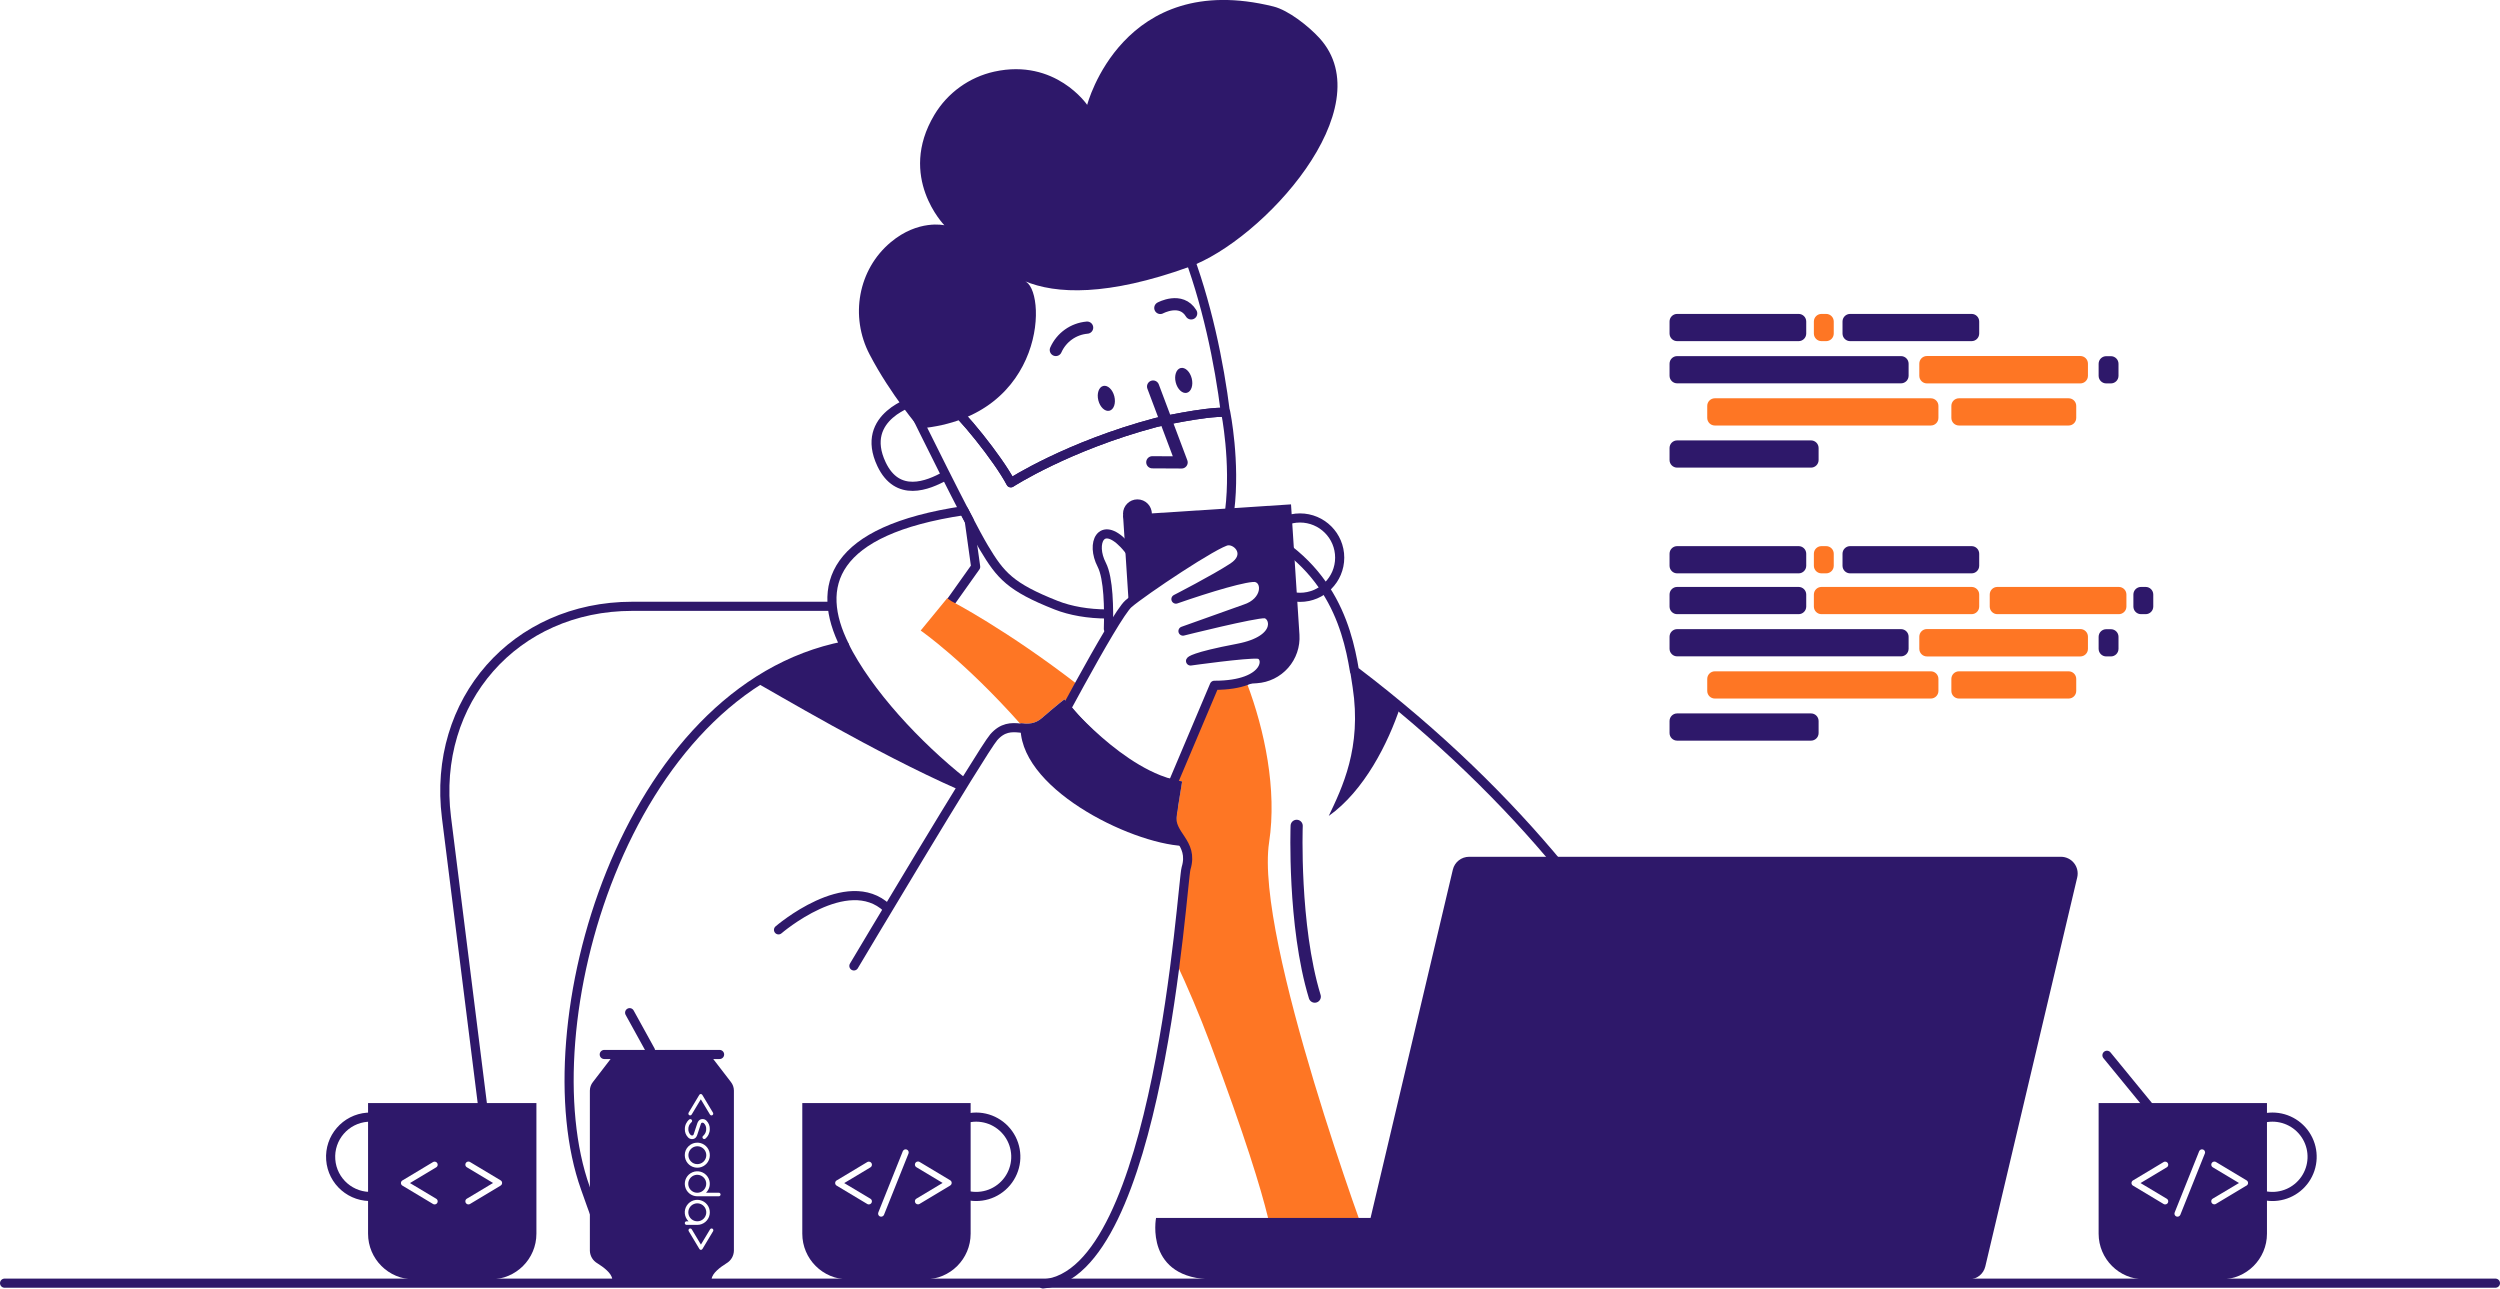
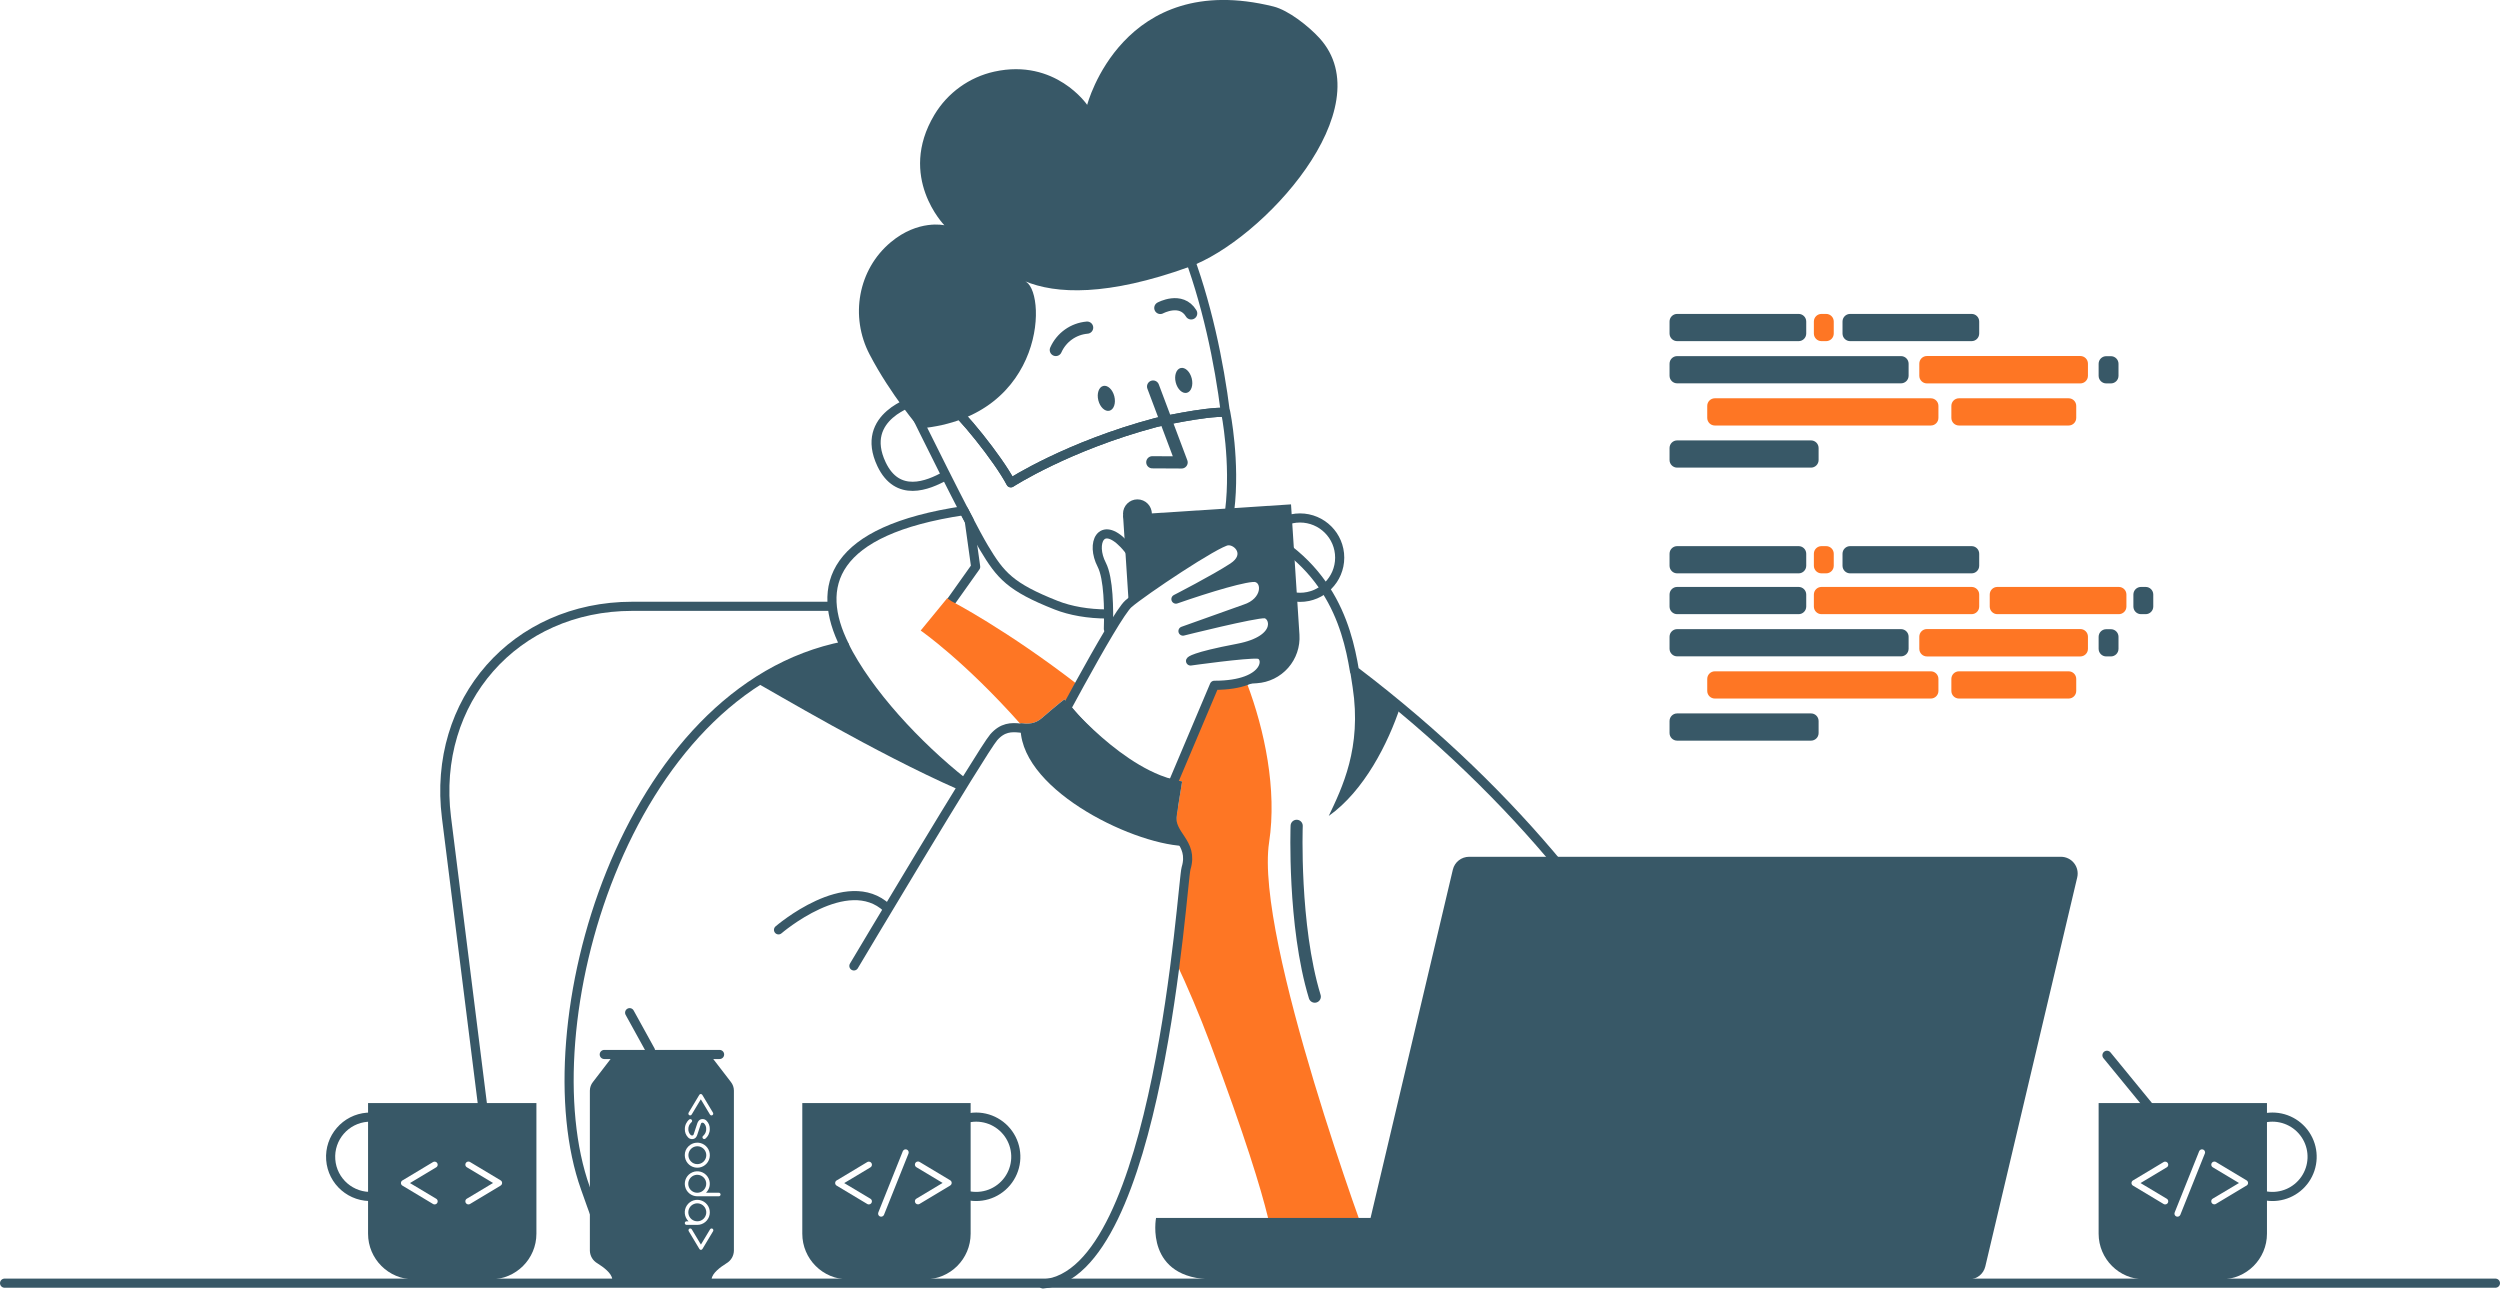
<svg xmlns="http://www.w3.org/2000/svg" viewBox="0 0 1642.48 846.52">
  <defs>
-     <style>.cls-1,.cls-3{fill:none;stroke:#2e186a;stroke-linecap:round;stroke-linejoin:round;}.cls-1{stroke-width:6px;}.cls-2{fill:#fe7624;}.cls-3{stroke-width:8px;}.cls-4{fill:#2e186a;}</style>
+     <style>.cls-1,.cls-3{fill:none;stroke:#385867;stroke-linecap:round;stroke-linejoin:round;}.cls-1{stroke-width:6px;}.cls-2{fill:#fe7624;}.cls-3{stroke-width:8px;}.cls-4{fill:#385867;}</style>
  </defs>
  <g id="Layer_2" data-name="Layer 2">
    <g id="outline">
      <g id="developer">
        <path id="chair" class="cls-1" d="M317.73,731.65l-24.4-194.59c-9.61-76.61,45-138.72,122.06-138.72H544.24" />
        <g id="body">
          <path id="hoodie" class="cls-1" d="M625,394.92l16-22.53-4.21-30.25c-1.13-2.14-2.29-4.37-3.48-6.67-87.37,13-98,49.61-78.38,88.82C410,452.59,346.9,675.05,384.6,780.6c10.74,30,19.36,60,51.27,60.34" />
          <g id="tshirt">
            <path class="cls-2" d="M670.57,475.79c0-.19,0-.38,0-.57,4.74.46,9.34.49,13.78-3.35,11-9.53,14.9-12.39,14.9-12.39s1,1.2,2.77,3.23c2.17-4,4.43-8.15,6.74-12.35C661.27,413.58,625,394.92,625,394.92L622.32,393l-17.44,21.27S633.26,433.83,670.57,475.79Z" />
            <path class="cls-2" d="M900.13,821.06s-76-204.39-66.33-267.73c5.27-34.55-3-73.73-14.42-104l-21.77,1.41-26.06,61.62c1.7.42,3.4.77,5.1,1,0,0-1,6.47-3.46,21.34-1.65,9.91,1.18,11,3.42,17.88,2.89,4.63,5.11,9.83,2.67,17.87-.8,2.63-2.7,27.4-7,61,8,17,15.64,34.94,22.8,54,46.08,122.92,41.29,136.33,41.29,136.33Z" />
          </g>
          <path id="hoodie-2" data-name="hoodie" class="cls-1" d="M1157.5,839.33c-5.47-36-44.48-229.23-267.66-398.72-5-30.28-17.65-77.94-82.66-100.22" />
          <path id="string" class="cls-3" d="M851.9,542.57s-2.4,65.28,11.89,112.21" />
          <path id="stripe" class="cls-4" d="M886.88,439.86c.71,4.26,1.26,8.18,1.79,11.62,6.14,39.82-7,66.26-15.69,84.59,23.33-16.5,39.06-47.88,47-71.81C910.39,456.58,897.3,447.62,886.88,439.86Z" />
          <path id="stripe_II" data-name="stripe II" class="cls-4" d="M557.24,422.52c-16.32,3.33-43.14,11.46-62.47,24.83,13.5,7.36,80.36,47.4,135,71.42.43-.25,3.43-5.25,4.93-7.2C604.46,487.59,572.65,453.41,557.24,422.52Z" />
        </g>
        <g id="head">
          <path id="ear" class="cls-1" d="M601.25,263.25S564.14,273.31,579.16,305c10.44,22,30.26,14.18,42.08,7.51" />
          <path id="face" class="cls-1" d="M611.15,269.27l11.66-3.91c7.69,4.65,33.09,36.21,41.28,51.85,0,0,37.29-24.19,95.5-39.66,0,0,31.69-7.24,45.47-6.66-4-32-12.18-72.88-26.58-109.43-21.42-54.33-87.7-33.25-97.32-30-103.37,35.17-70.11,137.58-70.11,137.58Z" />
          <path id="beard" class="cls-1" d="M727.49,403.37c-12.44,0-24.27-2.07-33.58-5.75-30.2-11.93-36.62-19.62-47.46-37.76s-44.81-87.39-44.81-87.39l21.17-7.11c7.69,4.65,33.09,36.21,41.28,51.85,0,0,37.29-24.19,95.5-39.66,0,0,32-7.32,45.69-6.66,0,0,6.54,32.54,2.62,64.44" />
          <path id="hair" class="cls-4" d="M604.24,281.52s-19.12-22.17-32.93-48.66c-13-24.9-7.61-55.75,13.94-73.75C603.29,144,620.46,148,620.46,148s-31.06-31.64-6.57-72.57a61.32,61.32,0,0,1,39.38-28.38c40.2-8.81,61,21.85,61,21.85s23.1-89.19,122.31-64.65c10,2.48,23.23,13.06,30.2,20.66C909,71,829.46,158,781.07,175.42c-53.13,19.12-87.3,18.07-108.18,9.13C687.9,189.12,688.45,273.79,604.24,281.52Z" />
          <polyline id="nose" class="cls-3" points="757.57 253.95 776.31 303.81 757.05 303.71" />
          <circle id="mouth" class="cls-4" cx="747.28" cy="337.55" r="9.47" />
          <ellipse id="eye_II" data-name="eye II" class="cls-4" cx="777.71" cy="249.86" rx="5.42" ry="8.39" transform="translate(-37.39 196.21) rotate(-14.04)" />
          <ellipse id="eye" class="cls-4" cx="726.86" cy="261.64" rx="5.42" ry="8.39" transform="translate(-41.77 184.22) rotate(-14.04)" />
          <path id="brow_II" data-name="brow II" class="cls-3" d="M693.66,229.94a24.85,24.85,0,0,1,20.58-14.69" />
          <path id="brow" class="cls-3" d="M762.32,202.32s13.64-7.43,20.27,3.58" />
        </g>
        <path id="laptop" class="cls-4" d="M1354,562.9H965.2a11,11,0,0,0-10.7,8.47L900.44,800.19H759.51s-7.81,40.34,37.73,40.34h496.39a11,11,0,0,0,10.7-8.47l60.39-255.63A11,11,0,0,0,1354,562.9Z" />
        <g id="code_lines" data-name="code lines">
          <rect class="cls-2" x="1191.7" y="206.24" width="13.06" height="17.89" rx="5" />
          <rect class="cls-4" x="1096.88" y="206.24" width="89.8" height="17.89" rx="5" />
          <rect class="cls-4" x="1096.88" y="289.34" width="97.93" height="17.89" rx="5" />
          <rect class="cls-2" x="1121.64" y="261.67" width="151.89" height="17.89" rx="5" />
          <rect class="cls-2" x="1282.03" y="261.67" width="82.04" height="17.89" rx="5" />
          <rect class="cls-4" x="1378.78" y="234.01" width="13.06" height="17.89" rx="5" />
          <rect class="cls-4" x="1096.88" y="233.96" width="157.06" height="17.89" rx="5" />
          <rect class="cls-4" x="1210.52" y="206.24" width="89.8" height="17.89" rx="5" />
          <rect class="cls-2" x="1260.97" y="233.9" width="110.79" height="18" rx="5" />
        </g>
        <g id="code_lines-2" data-name="code lines">
          <rect class="cls-4" x="1096.88" y="385.61" width="89.8" height="17.89" rx="5" />
          <rect class="cls-4" x="1096.88" y="468.71" width="97.93" height="17.89" rx="5" />
          <rect class="cls-2" x="1121.64" y="441.05" width="151.89" height="17.89" rx="5" />
          <rect class="cls-2" x="1282.03" y="441.05" width="82.04" height="17.89" rx="5" />
          <rect class="cls-4" x="1378.78" y="413.38" width="13.06" height="17.89" rx="5" />
          <rect class="cls-4" x="1401.62" y="385.61" width="13.06" height="17.89" rx="5" />
          <rect class="cls-4" x="1096.88" y="413.33" width="157.06" height="17.89" rx="5" />
          <rect class="cls-2" x="1191.7" y="385.61" width="108.62" height="17.89" rx="5" />
          <rect class="cls-2" x="1307.24" y="385.61" width="89.8" height="17.89" rx="5" />
          <rect class="cls-2" x="1191.7" y="358.8" width="13.06" height="17.89" rx="5" />
          <rect class="cls-4" x="1096.88" y="358.8" width="89.8" height="17.89" rx="5" />
          <rect class="cls-4" x="1210.52" y="358.8" width="89.8" height="17.89" rx="5" />
          <rect class="cls-2" x="1260.97" y="413.28" width="110.79" height="18" rx="5" />
        </g>
        <g id="mug">
          <path id="handle" class="cls-1" d="M1484.34,735.41a26.47,26.47,0,0,1,6.76-1.41,26.07,26.07,0,1,1-2.15,51.76" />
          <line id="spoon" class="cls-1" x1="1421.52" y1="738.81" x2="1384.25" y2="693.31" />
          <path id="mug-2" data-name="mug" class="cls-4" d="M1378.78,724.71v85.81a30,30,0,0,0,30,30h50.6a30,30,0,0,0,30-30V724.71Zm44.74,62.83a2,2,0,0,1,1,1.76,2,2,0,0,1-2,2,2,2,0,0,1-1-.25l-20-12a2,2,0,0,1,0-3.62l20-12a2,2,0,0,1,1-.25,2,2,0,0,1,2,2,2,2,0,0,1-1,1.76l-17.21,10.32Zm25-29.58-16.1,40.25a2.09,2.09,0,0,1-.4.55,2,2,0,0,1-1.43.6,2,2,0,0,1-2-2,2,2,0,0,1,.18-.85l16.1-40.25a2.08,2.08,0,0,1,.43-.58,1.89,1.89,0,0,1,1.41-.58,2,2,0,0,1,2,2A2.11,2.11,0,0,1,1448.52,758ZM1475.77,779l-20,12a2,2,0,0,1-1,.25,2,2,0,0,1-2-2,2,2,0,0,1,1-1.76L1471,777.23l-17.21-10.32a2,2,0,0,1-1-1.76,2,2,0,0,1,.59-1.42,2,2,0,0,1,1.43-.59,2,2,0,0,1,1,.25l20,12a2,2,0,0,1,0,3.62Z" />
        </g>
        <g id="tea">
          <path id="handle-2" data-name="handle" class="cls-1" d="M245.2,786a26.07,26.07,0,1,1-3.83-52,25.69,25.69,0,0,1,4.73.08" />
          <path id="ug" class="cls-4" d="M241.81,724.71v85.81a30,30,0,0,0,30,30h50.61a30,30,0,0,0,30-30V724.71Zm44.75,62.83a2,2,0,0,1,1,1.76,2,2,0,0,1-2,2,2,2,0,0,1-1-.25l-20-12a2,2,0,0,1,0-3.62l20-12a2,2,0,0,1,1-.25,2,2,0,0,1,2,2,2,2,0,0,1-1,1.76l-17.21,10.32Zm42.18-8.5-20,12a2,2,0,0,1-1,.25,1.91,1.91,0,0,1-1.42-.59,1.93,1.93,0,0,1-.59-1.42,2,2,0,0,1,1-1.76l17.21-10.31-17.21-10.32a2,2,0,0,1-1-1.76,2,2,0,0,1,2-2,2,2,0,0,1,1,.25l20,12a2,2,0,0,1,0,3.62Z" />
        </g>
        <g id="soda">
          <line id="line" class="cls-1" x1="427.34" y1="690.13" x2="413.67" y2="665.32" />
          <line id="line-2" data-name="line" class="cls-1" x1="396.99" y1="692.78" x2="472.76" y2="692.78" />
          <g id="can">
            <path class="cls-4" d="M462.27,773.58a5.9,5.9,0,1,0,1.71,4.15A5.69,5.69,0,0,0,462.27,773.58Z" />
            <path class="cls-4" d="M458.11,764.82A5.87,5.87,0,1,0,454,763.1,5.65,5.65,0,0,0,458.11,764.82Z" />
            <path class="cls-4" d="M462.27,800.67a5.9,5.9,0,1,0-4.16,1.71A5.68,5.68,0,0,0,462.27,800.67Z" />
            <path class="cls-4" d="M480.21,710.88l-13.29-17.29H402.83l-13.29,17.29a9.15,9.15,0,0,0-2,5.61V821.75A9.84,9.84,0,0,0,392.5,830c4.11,2.56,9.35,6.52,9.72,10.31h65.31c.36-3.79,5.6-7.75,9.71-10.31a9.84,9.84,0,0,0,4.93-8.27V716.49A9.2,9.2,0,0,0,480.21,710.88Zm-27.82,20.19,7-11.68a1.21,1.21,0,0,1,1-.65,1.23,1.23,0,0,1,1.06.65l7,11.68a1.15,1.15,0,0,1,.15.59,1.11,1.11,0,0,1-.34.82,1.14,1.14,0,0,1-.83.35,1.19,1.19,0,0,1-1-.6l-6-10-6,10a1.2,1.2,0,0,1-1,.6,1.14,1.14,0,0,1-.83-.35,1.12,1.12,0,0,1-.35-.82A1.15,1.15,0,0,1,452.39,731.07Zm.46,4.4a1.12,1.12,0,0,1,.69-.22,1.14,1.14,0,0,1,.83.35,1.12,1.12,0,0,1,.34.83,1,1,0,0,1-.31.77l-.44.43a5.67,5.67,0,0,0-1.72,4.15,5.12,5.12,0,0,0,1.53,3.89,1.55,1.55,0,0,0,1,.35,1,1,0,0,0,.94-.72l2.39-7.22a5.14,5.14,0,0,1,1.05-1.86,3.32,3.32,0,0,1,2.48-1,3.5,3.5,0,0,1,2.54,1.08,7.41,7.41,0,0,1,2.15,5.52,8.14,8.14,0,0,1-2.95,6.31.94.94,0,0,1-.69.22,1.16,1.16,0,0,1-1.17-1.17,1,1,0,0,1,.31-.78l.44-.43a5.66,5.66,0,0,0,1.71-4.15,5.11,5.11,0,0,0-1.52-3.89,1.57,1.57,0,0,0-1-.35,1,1,0,0,0-.94.72l-2.4,7.22a5.15,5.15,0,0,1-1,1.86,3.32,3.32,0,0,1-2.48,1,3.5,3.5,0,0,1-2.54-1.08,7.41,7.41,0,0,1-2.15-5.52A8.13,8.13,0,0,1,452.85,735.47Zm-.55,17.67a8.23,8.23,0,1,1-2.4,5.81A7.91,7.91,0,0,1,452.3,753.14Zm-2.06,51.25a1.18,1.18,0,0,1,.83-2h1.29a8.23,8.23,0,1,1,5.75,2.35h-7A1.13,1.13,0,0,1,450.24,804.39Zm18.29,4.45-7,11.68a1.23,1.23,0,0,1-1.06.65,1.21,1.21,0,0,1-1-.65l-7-11.68a1.15,1.15,0,0,1-.15-.59,1.12,1.12,0,0,1,.35-.82,1.1,1.1,0,0,1,.83-.35,1.2,1.2,0,0,1,1,.6l6,10,6-10a1.19,1.19,0,0,1,1-.6,1.18,1.18,0,0,1,1.17,1.17A1.15,1.15,0,0,1,468.53,808.84Zm4.53-23.23a1.13,1.13,0,0,1-.83.34H458.11a8.21,8.21,0,1,1,5.82-2.41l-.06.06h8.36a1.14,1.14,0,0,1,.83.35,1.13,1.13,0,0,1,.35.83A1.16,1.16,0,0,1,473.06,785.61Z" />
          </g>
        </g>
        <g id="hand">
          <path id="thumb" class="cls-1" d="M728.2,413.19c.41-12.93.21-33.28-4.38-42.17-7.29-14.11-.49-29.17,14.42-13.76,8.5,8.78,12.67,20.43,14.69,28.82" />
          <circle class="cls-1" cx="854.1" cy="366.37" r="26.07" />
          <path id="sleeve" class="cls-1" d="M685.24,843.52c76.2-5.69,91.36-264.23,94-273.06,5.29-17.44-11.32-21.53-9.14-35.34s.49-20,.49-20c-35.77-5.82-70.51-50.8-70.51-50.8s-3.6,2.63-13.85,11.39-21.69-4.7-33.39,8.72C645.12,493.38,561,634.6,561,634.6" />
          <path id="welt" class="cls-4" d="M773.19,534.71c2.48-14.87,3.46-21.34,3.46-21.34-38.09-5.86-77.37-53.89-77.37-53.89s-3.88,2.86-14.9,12.39c-4.44,3.84-9,3.81-13.78,3.35-3.37,41.71,71.45,78.84,106.89,80.59C775.23,545.79,771.32,546,773.19,534.71Z" />
          <path id="line-3" data-name="line" class="cls-1" d="M511.48,610.91s45.1-38.92,71.28-14.4" />
          <path id="hand-2" data-name="hand" class="cls-1" d="M684.44,495.72,760,539.65l37.82-89.42c36.49.06,36.33-19.76,28.69-20.44s-44.33,4.47-44.33,4.47,1.19-2.67,31-8.33,24.21-22.27,17.8-22.72-53.78,11.42-53.78,11.42l40.7-14.53c14.49-4.6,15-18.64,7.43-20.62-5-1.31-31.66,6.75-52.76,14.13,0,0,25.36-13,37.39-20.86s3.62-18.11-3.41-17.47-55.87,33.3-65.17,41.39S684.44,495.72,684.44,495.72Z" />
        </g>
        <g id="coffe">
          <path id="handle-3" data-name="handle" class="cls-1" d="M635.24,734.65a27.18,27.18,0,0,1,4.18-.65,26.07,26.07,0,1,1-5.77,50.92" />
          <path id="mug-3" data-name="mug" class="cls-4" d="M527.1,724.71v85.81a30,30,0,0,0,30,30h50.6a30,30,0,0,0,30-30V724.71Zm44.74,62.83a2,2,0,0,1,1,1.76,2,2,0,0,1-2,2,2,2,0,0,1-1-.25l-20-12a2,2,0,0,1,0-3.62l20-12a2,2,0,0,1,1-.25,2,2,0,0,1,1.42.59,1.91,1.91,0,0,1,.59,1.42,2,2,0,0,1-1,1.76l-17.21,10.32Zm25-29.58-16.1,40.25a2.13,2.13,0,0,1-.41.55,2,2,0,0,1-1.43.6,2,2,0,0,1-2-2,2.19,2.19,0,0,1,.17-.85l16.1-40.25a2.29,2.29,0,0,1,.43-.58,1.92,1.92,0,0,1,1.41-.58,2,2,0,0,1,2,2A2.27,2.27,0,0,1,596.85,758ZM624.09,779l-20,12a2,2,0,0,1-1,.25,2,2,0,0,1-2-2,2,2,0,0,1,1-1.76l17.2-10.31-17.2-10.32a2,2,0,0,1-1-1.76,1.91,1.91,0,0,1,.59-1.42,2,2,0,0,1,1.42-.59,2,2,0,0,1,1,.25l20,12a2,2,0,0,1,0,3.62Z" />
        </g>
        <line id="line-4" data-name="line" class="cls-1" x1="3" y1="843.03" x2="1639.48" y2="843.03" />
        <path class="cls-4" d="M853.73,417l-5.54-85.63-110.37,7.15,3.75,57.94c9.81-8.39,58-40.57,64.95-41.2s15.44,9.62,3.41,17.47-37.39,20.86-37.39,20.86c21.1-7.38,47.79-15.44,52.76-14.13,7.58,2,7.06,16-7.43,20.62l-40.7,14.53s47.37-11.87,53.78-11.42,12,17.06-17.8,22.72-31,8.33-31,8.33,36.7-5.16,44.33-4.47,7.8,20.5-28.69,20.44l-.21.49,28.12-1.82A30,30,0,0,0,853.73,417Z" />
      </g>
    </g>
  </g>
</svg>
